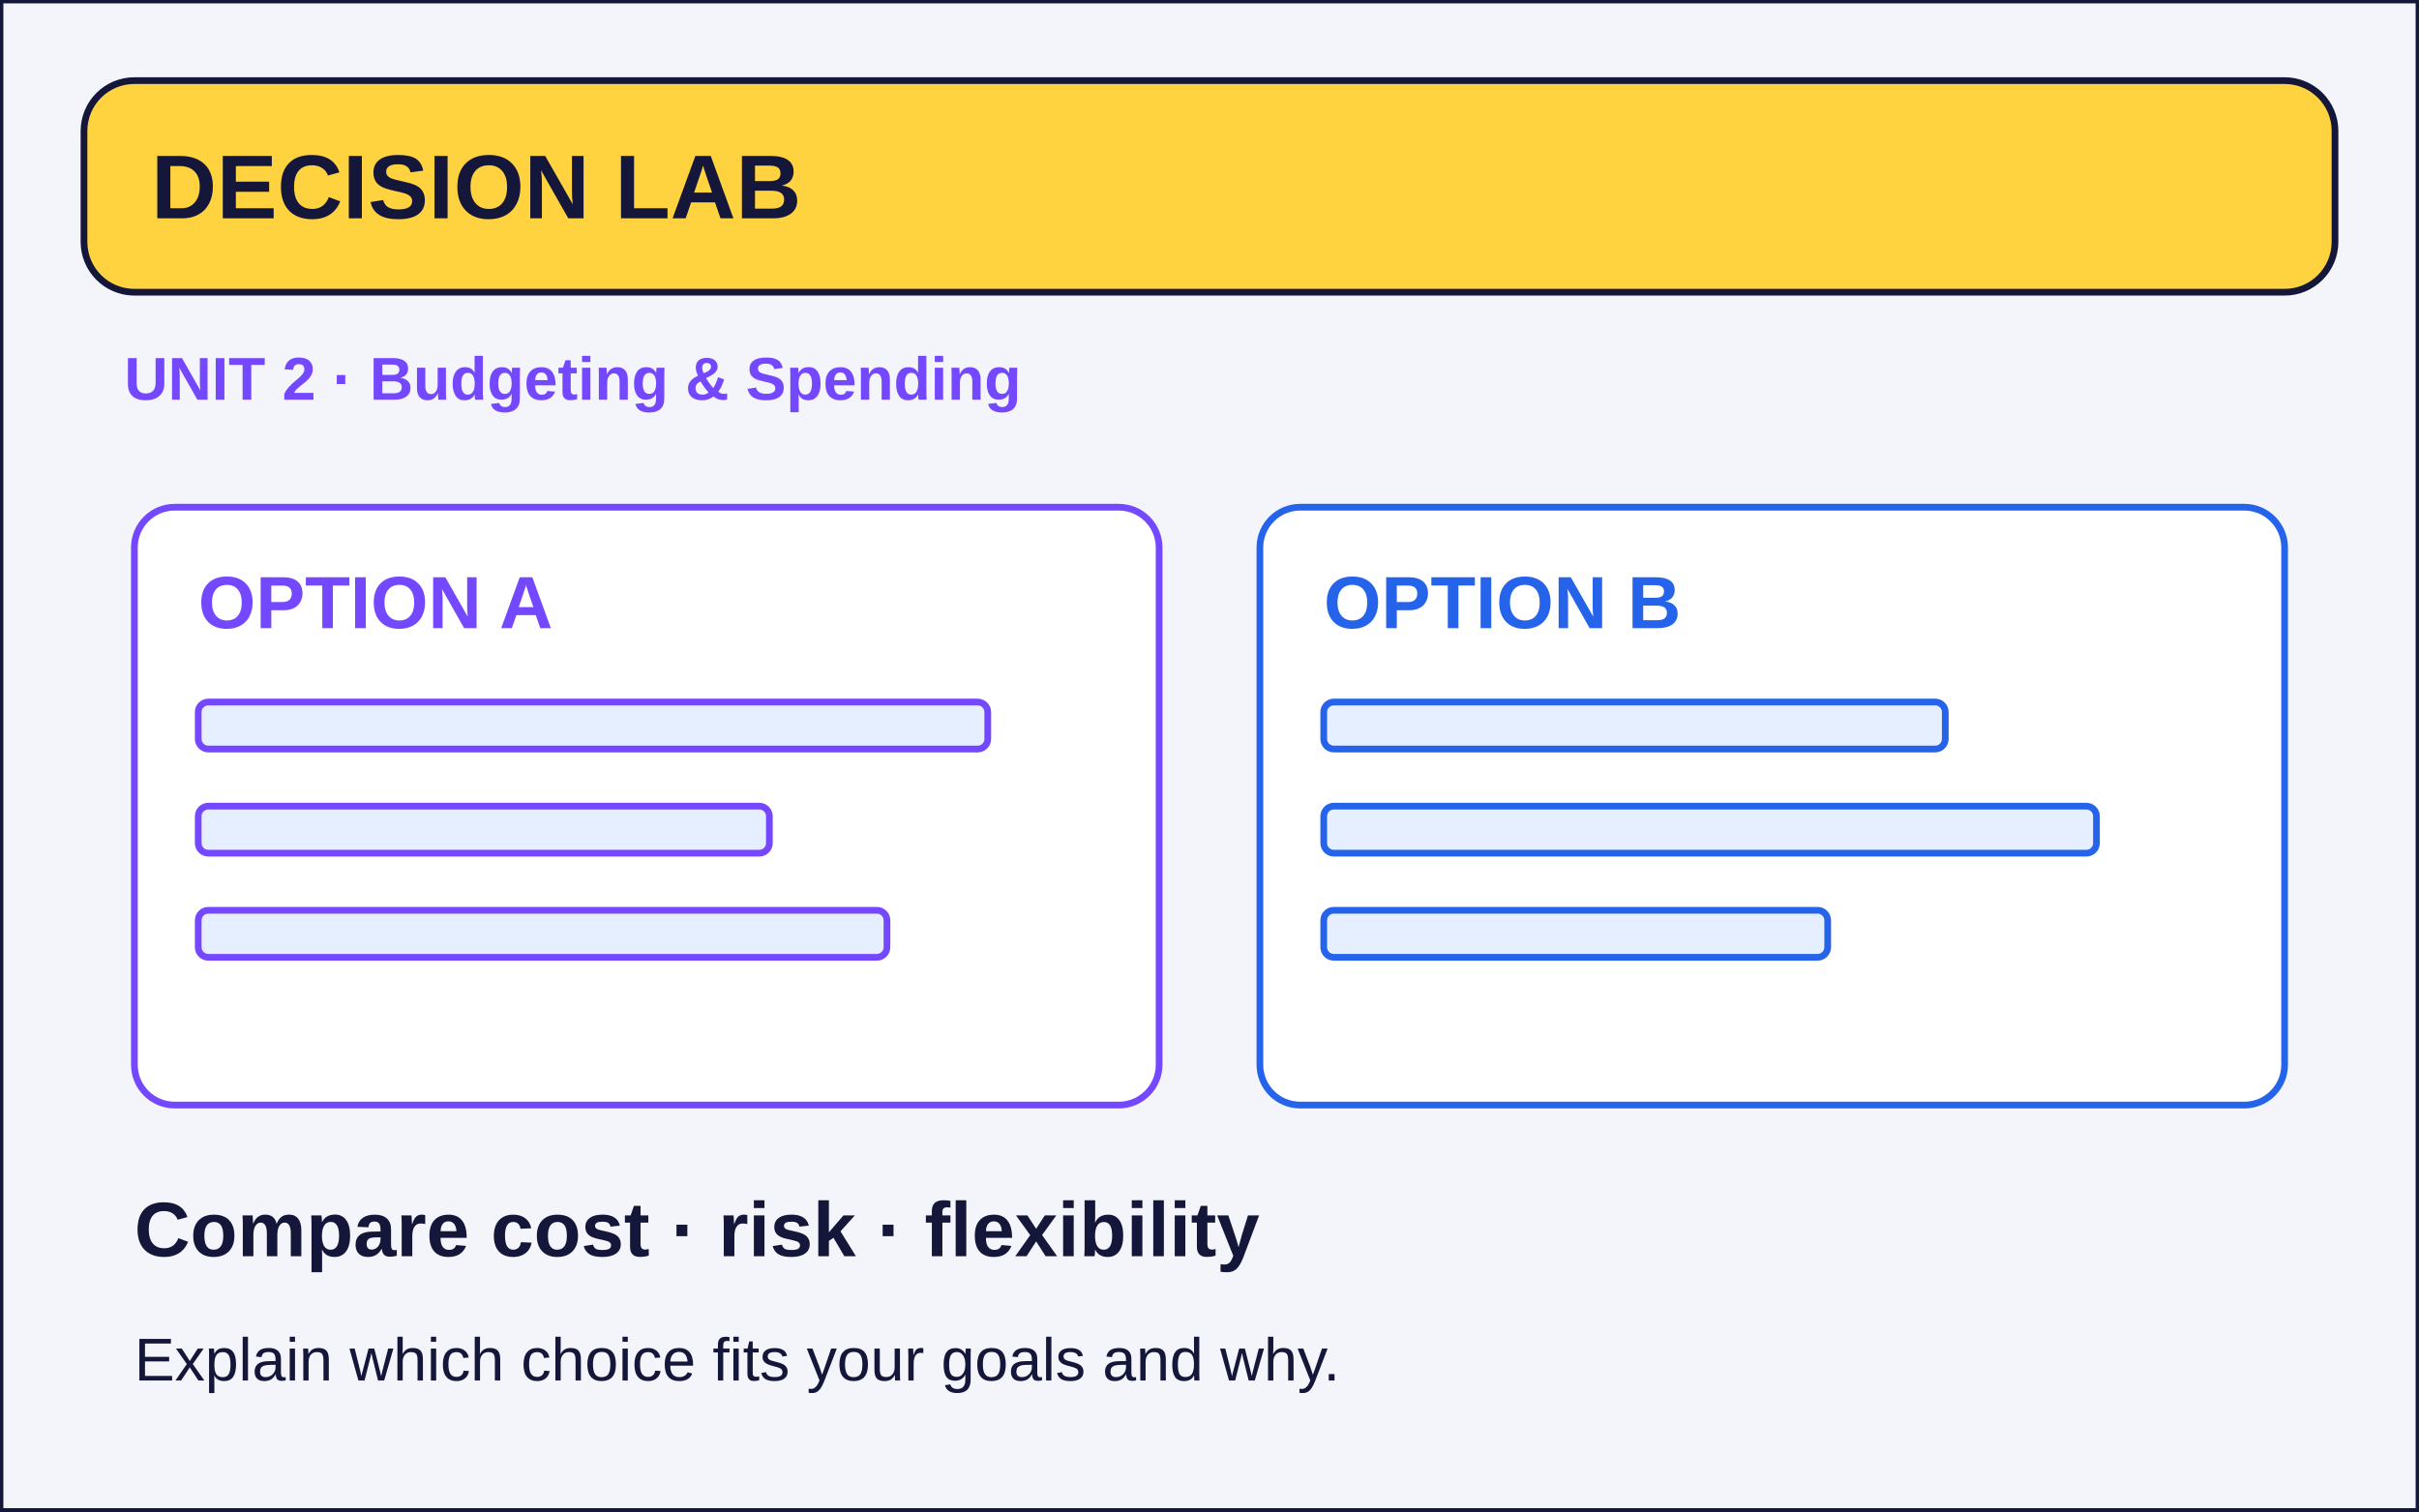
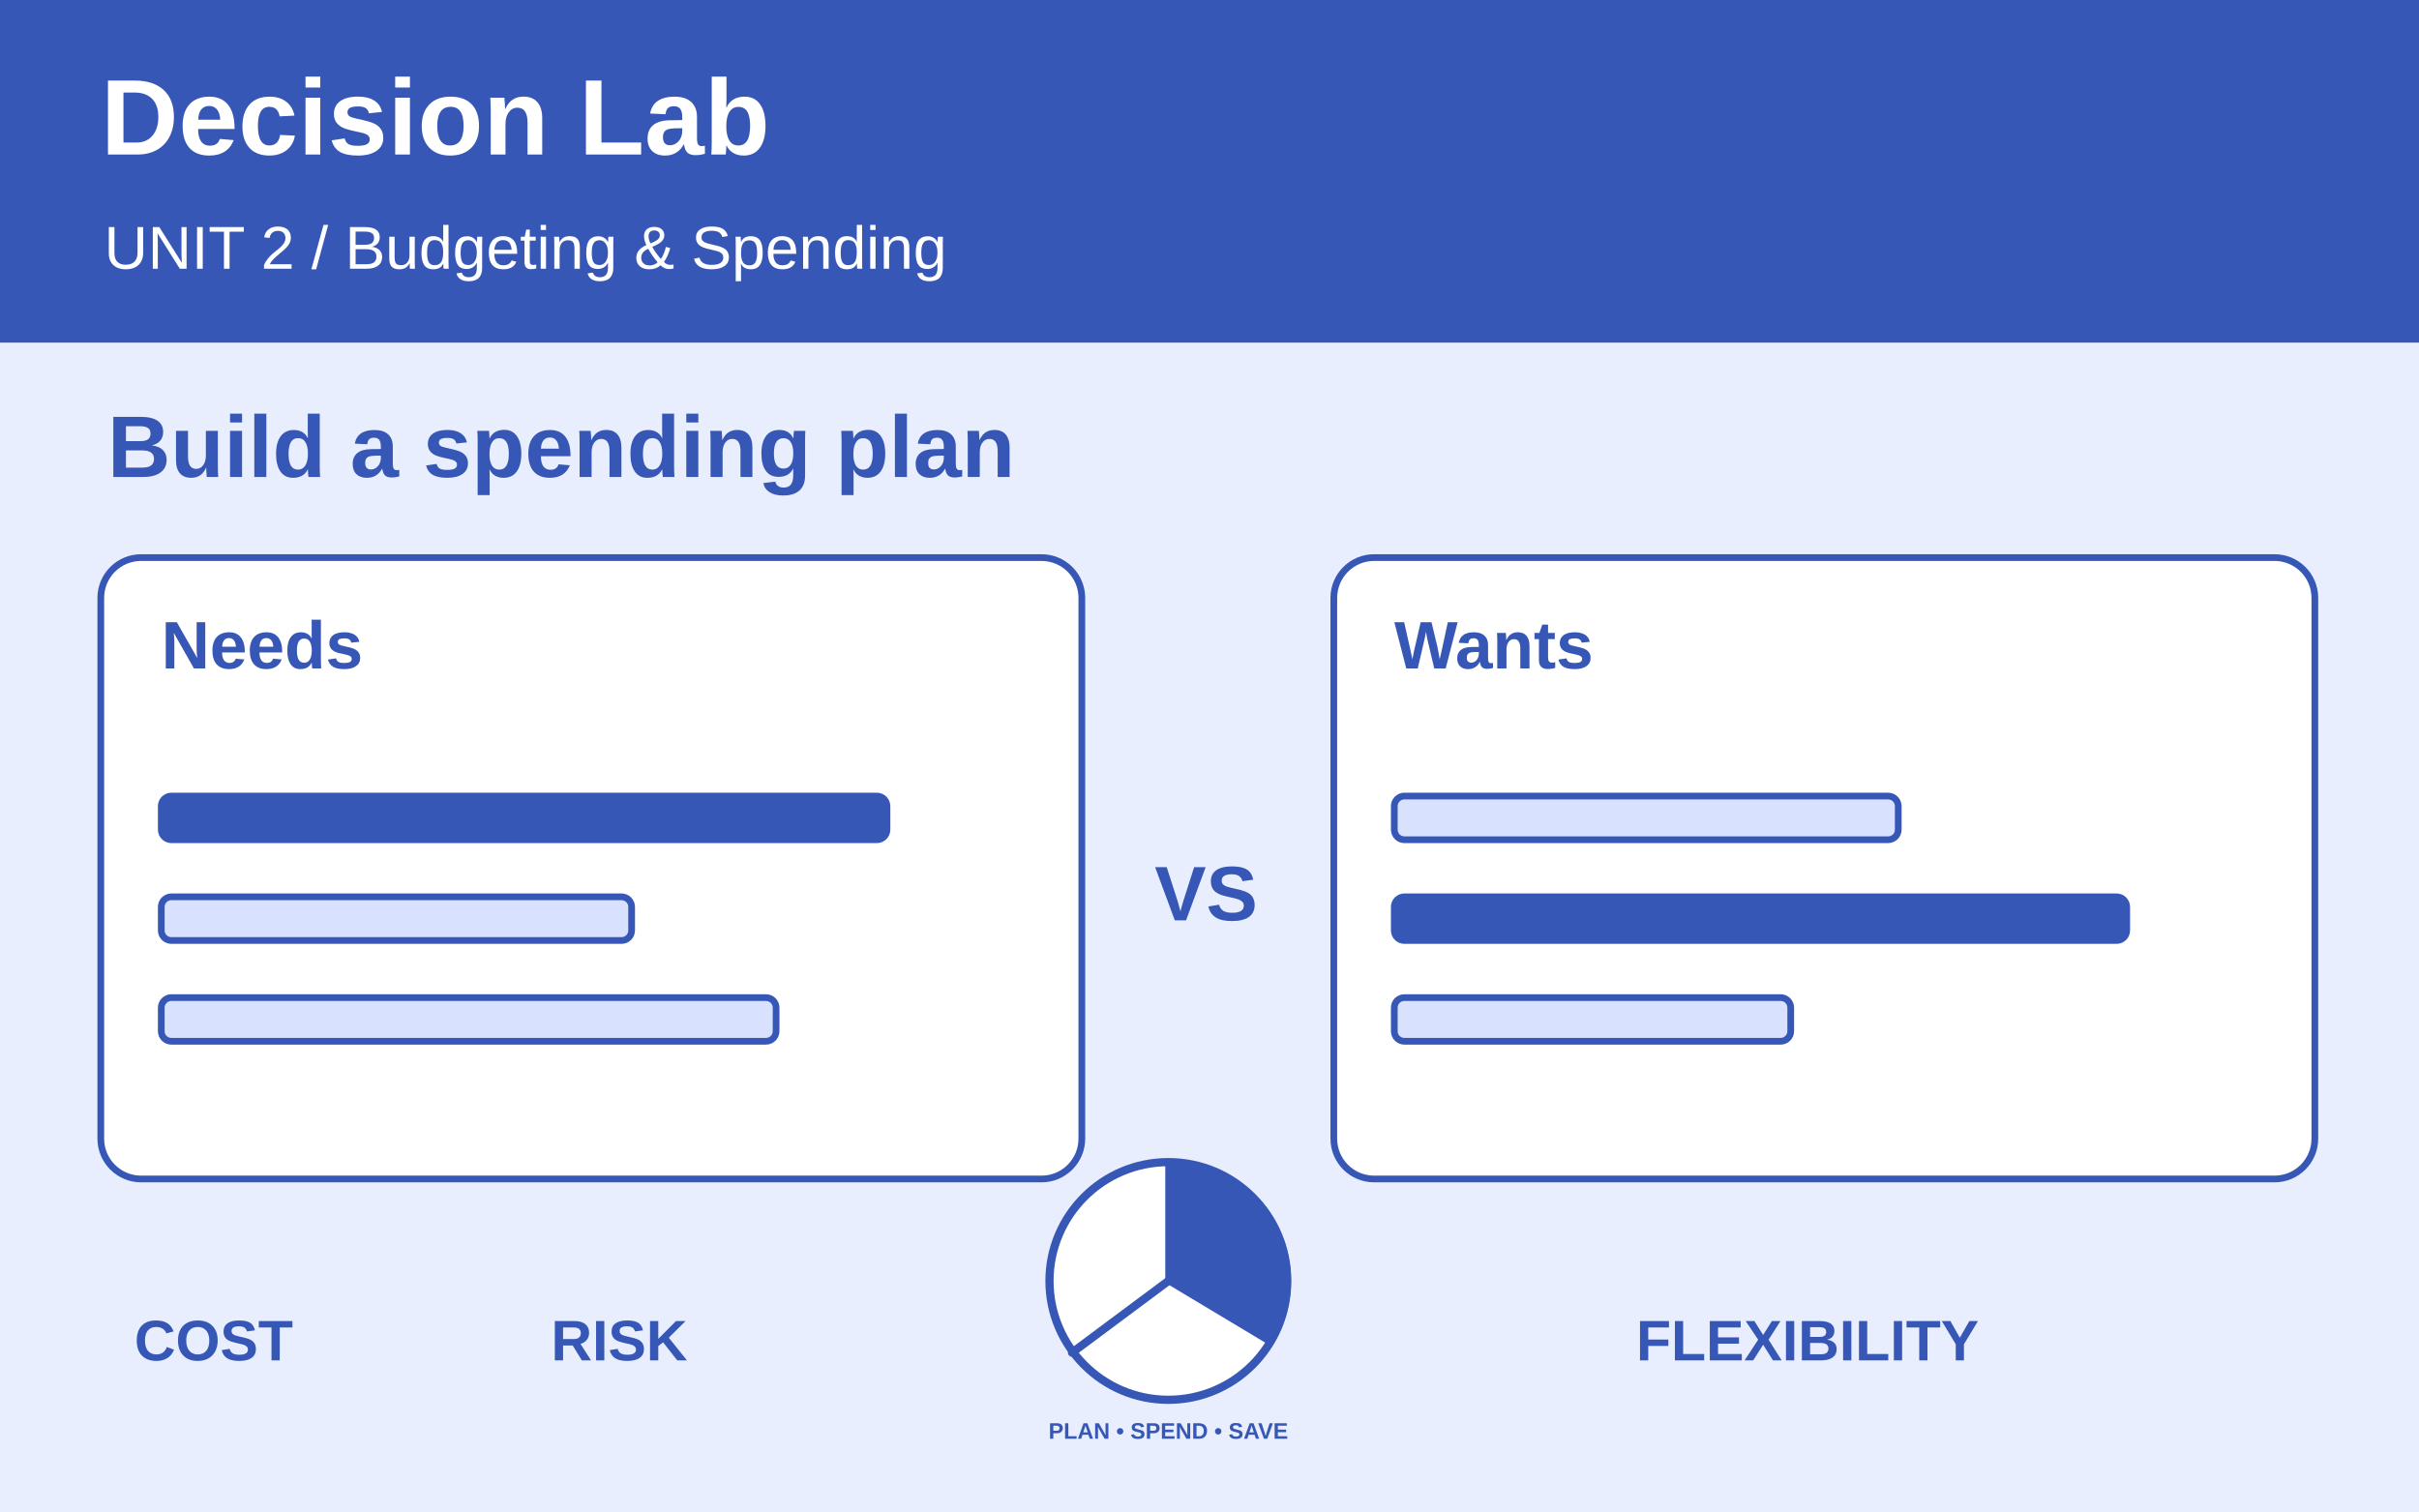
- <svg xmlns="http://www.w3.org/2000/svg" viewBox="0 0 720 450" role="img" aria-label="DECISION LAB preview for Budgeting &amp; Spending">
-   <rect x="0" y="0" width="720" height="450" rx="0" fill="#f4f5fb" stroke="#14173a" stroke-width="2" />
-   <rect x="25" y="24" width="670" height="63" rx="15" fill="#ffd23f" stroke="#14173a" stroke-width="2" />
-   <text x="45" y="65" font-family="Arial,sans-serif" font-size="27" font-weight="700" fill="#14173a">DECISION LAB</text>
-   <text x="37" y="119" font-family="Arial,sans-serif" font-size="18" font-weight="700" fill="#7448ff">UNIT 2 · Budgeting &amp; Spending</text>
-   <rect x="40" y="151" width="305" height="178" rx="12" fill="white" stroke="#7448ff" stroke-width="2" />
-   <text x="59" y="187" font-family="Arial,sans-serif" font-size="22" font-weight="700" fill="#7448ff">OPTION A</text>
-   <rect x="59" y="209" width="235" height="14" rx="3" fill="#e6efff" stroke="#7448ff" stroke-width="2" />
-   <rect x="59" y="240" width="170" height="14" rx="3" fill="#e6efff" stroke="#7448ff" stroke-width="2" />
-   <rect x="59" y="271" width="205" height="14" rx="3" fill="#e6efff" stroke="#7448ff" stroke-width="2" />
-   <rect x="375" y="151" width="305" height="178" rx="12" fill="white" stroke="#2563eb" stroke-width="2" />
-   <text x="394" y="187" font-family="Arial,sans-serif" font-size="22" font-weight="700" fill="#2563eb">OPTION B</text>
-   <rect x="394" y="209" width="185" height="14" rx="3" fill="#e6efff" stroke="#2563eb" stroke-width="2" />
-   <rect x="394" y="240" width="230" height="14" rx="3" fill="#e6efff" stroke="#2563eb" stroke-width="2" />
-   <rect x="394" y="271" width="150" height="14" rx="3" fill="#e6efff" stroke="#2563eb" stroke-width="2" />
-   <text x="40" y="374" font-family="Arial,sans-serif" font-size="23" font-weight="700" fill="#14173a">Compare cost · risk · flexibility</text>
-   <text x="40" y="411" font-family="Arial,sans-serif" font-size="18" font-weight="400" fill="#14173a">Explain which choice fits your goals and why.</text>
+ <svg xmlns="http://www.w3.org/2000/svg" width="720" height="450" viewBox="0 0 720 450" role="img" aria-label="Decision Lab preview: Budgeting &amp; Spending">
+   <rect x="0" y="0" width="720" height="450" rx="0" fill="#e9eeff" stroke="#e9eeff" stroke-width="2" />
+   <rect x="0" y="0" width="720" height="101" rx="0" fill="#3657b6" stroke="#3657b6" stroke-width="2" />
+   <text x="30" y="46" font-family="Arial,sans-serif" font-size="32" font-weight="700" text-anchor="start" fill="white">Decision Lab</text>
+   <text x="31" y="80" font-family="Arial,sans-serif" font-size="18" font-weight="400" text-anchor="start" fill="white">UNIT 2  /  Budgeting &amp; Spending</text>
+   <text x="32" y="142" font-family="Arial,sans-serif" font-size="26" font-weight="700" text-anchor="start" fill="#3657b6">Build a spending plan</text>
+   <rect x="30" y="166" width="292" height="185" rx="12" fill="white" stroke="#3657b6" stroke-width="2" />
+   <text x="48" y="199" font-family="Arial,sans-serif" font-size="20" font-weight="700" text-anchor="start" fill="#3657b6">Needs</text>
+   <rect x="48" y="237" width="216" height="13" rx="3" fill="#3657b6" stroke="#3657b6" stroke-width="2" />
+   <rect x="48" y="267" width="140" height="13" rx="3" fill="#d8e2ff" stroke="#3657b6" stroke-width="2" />
+   <rect x="48" y="297" width="183" height="13" rx="3" fill="#d8e2ff" stroke="#3657b6" stroke-width="2" />
+   <rect x="397" y="166" width="292" height="185" rx="12" fill="white" stroke="#3657b6" stroke-width="2" />
+   <text x="415" y="199" font-family="Arial,sans-serif" font-size="20" font-weight="700" text-anchor="start" fill="#3657b6">Wants</text>
+   <rect x="415" y="237" width="150" height="13" rx="3" fill="#d8e2ff" stroke="#3657b6" stroke-width="2" />
+   <rect x="415" y="267" width="218" height="13" rx="3" fill="#3657b6" stroke="#3657b6" stroke-width="2" />
+   <rect x="415" y="297" width="118" height="13" rx="3" fill="#d8e2ff" stroke="#3657b6" stroke-width="2" />
+   <text x="359" y="274" font-family="Arial,sans-serif" font-size="23" font-weight="700" text-anchor="middle" fill="#3657b6">VS</text>
+   <g transform="translate(302 335) scale(.61)">
+     <circle cx="75" cy="76" r="58" fill="white" stroke="#3657b6" stroke-width="4" />
+     <path d="M75 18V76L125 106A58 58 0 0 0 75 18" stroke="#3657b6" stroke-width="3" fill="#3657b6" stroke-linecap="round" stroke-linejoin="round" />
+     <path d="M75 76L28 111" stroke="#3657b6" stroke-width="4" fill="none" stroke-linecap="round" stroke-linejoin="round" />
+     <text x="75" y="153" font-family="Arial,sans-serif" font-size="11" font-weight="700" text-anchor="middle" fill="#3657b6">PLAN • SPEND • SAVE</text>
+   </g>
+   <text x="40" y="405" font-family="Arial,sans-serif" font-size="17" font-weight="700" text-anchor="start" fill="#3657b6">COST</text>
+   <text x="164" y="405" font-family="Arial,sans-serif" font-size="17" font-weight="700" text-anchor="start" fill="#3657b6">RISK</text>
+   <text x="487" y="405" font-family="Arial,sans-serif" font-size="17" font-weight="700" text-anchor="start" fill="#3657b6">FLEXIBILITY</text>
</svg>
